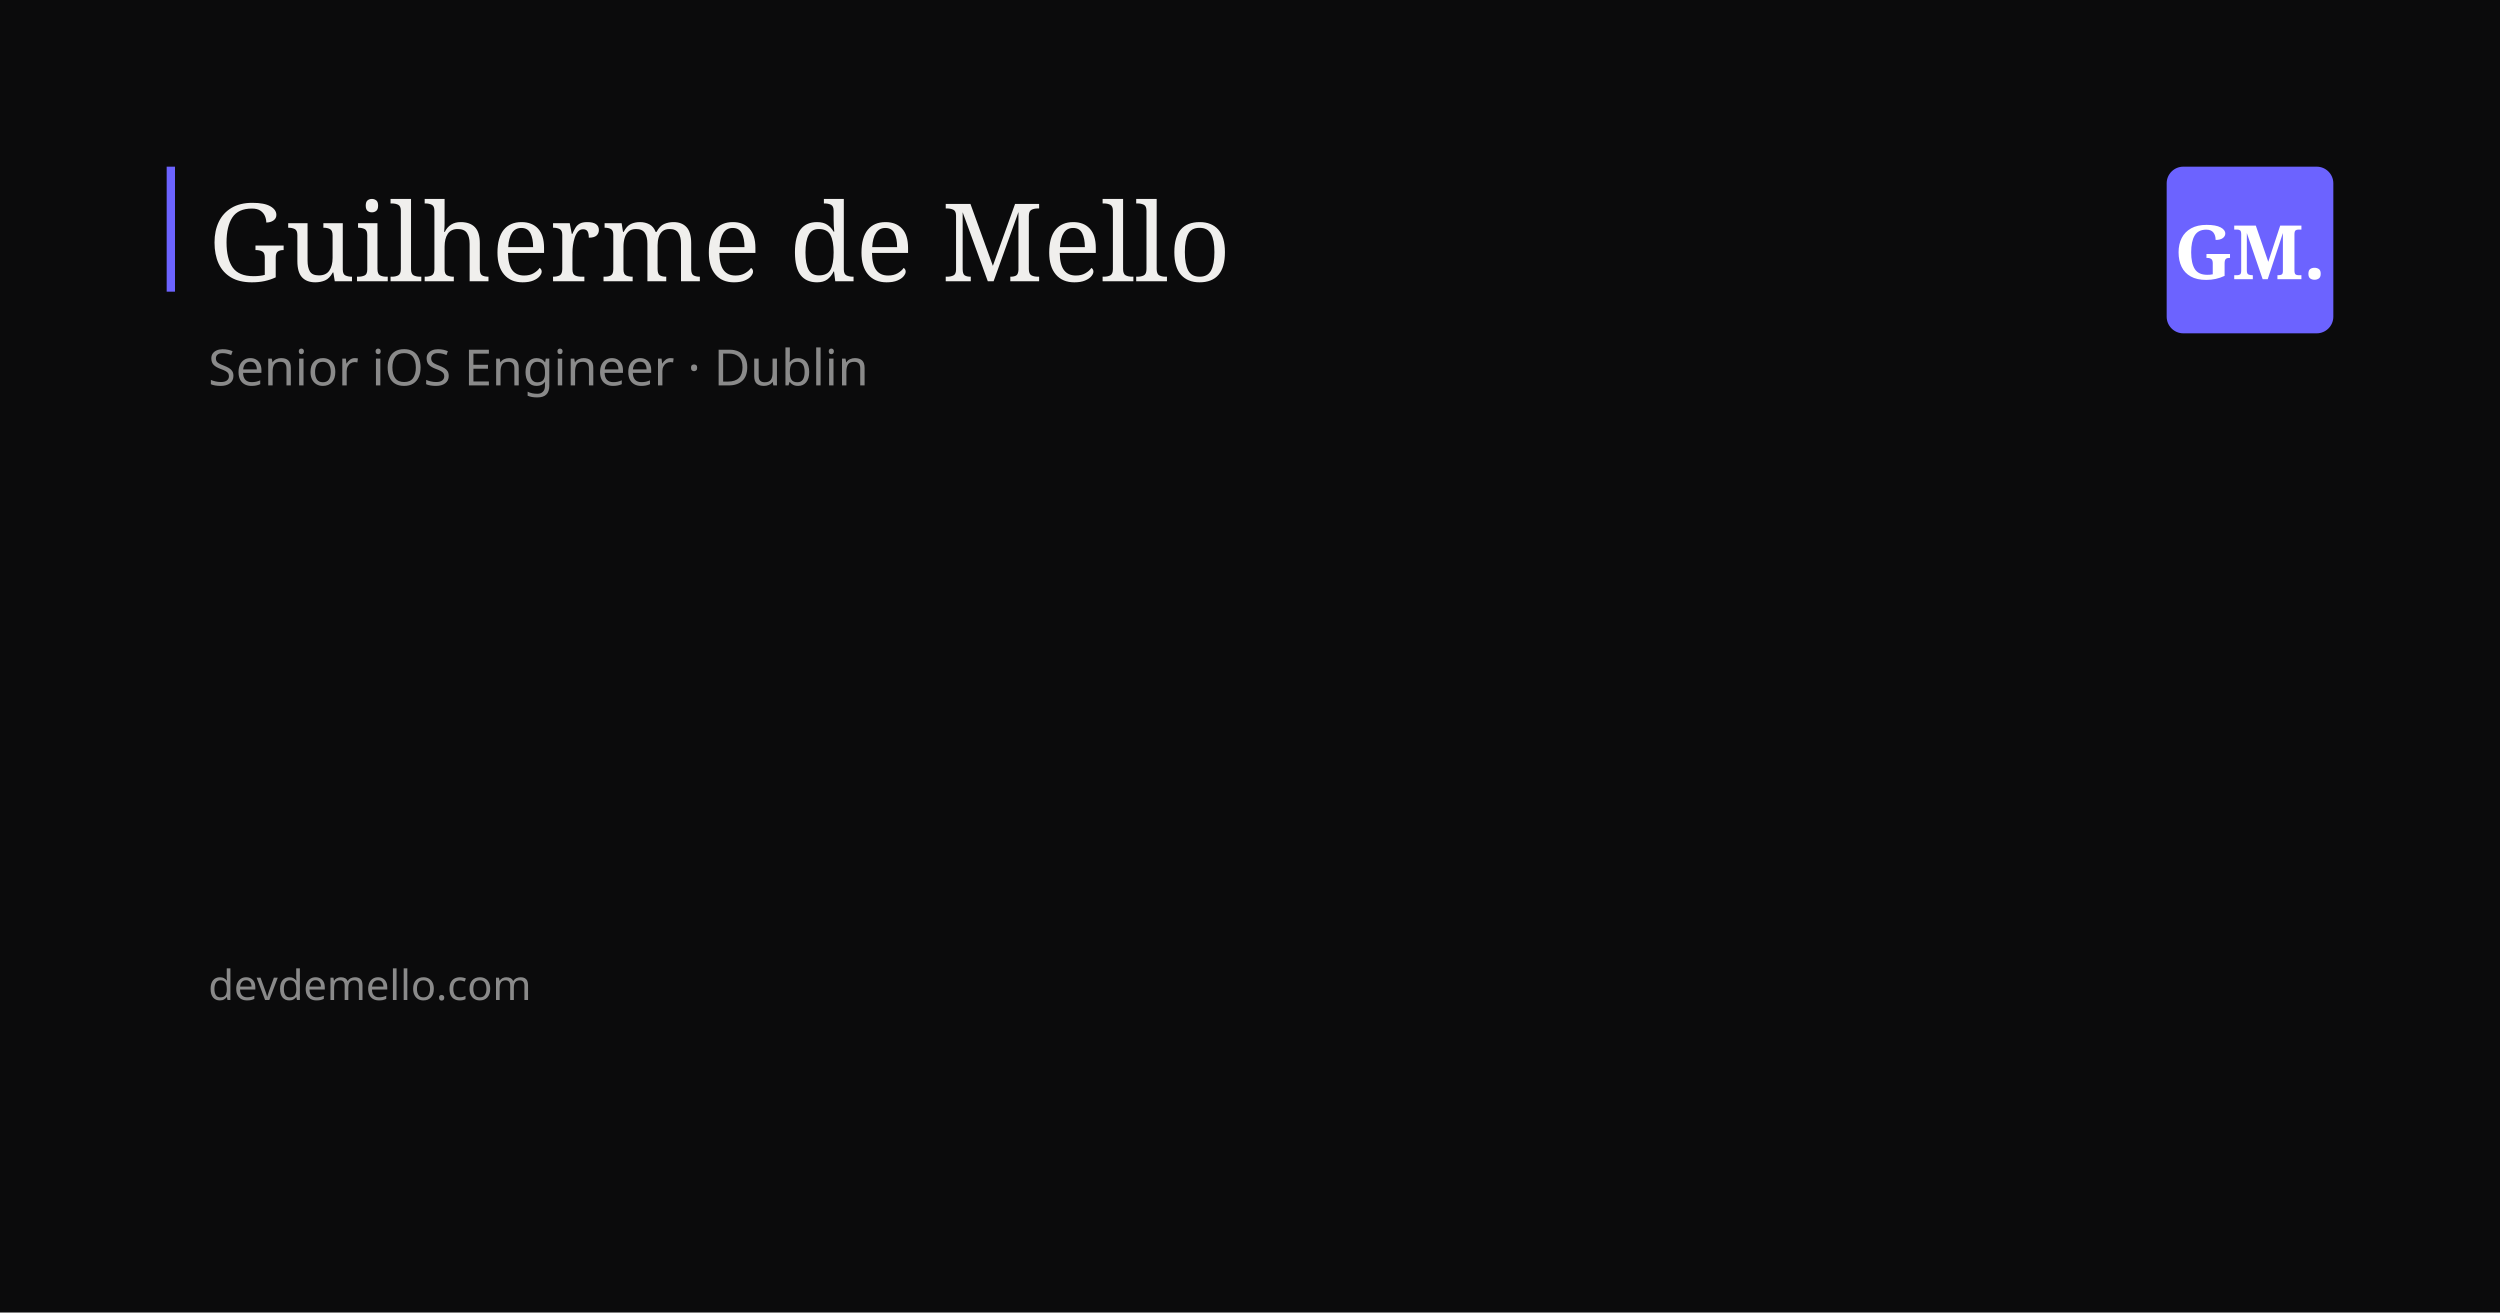
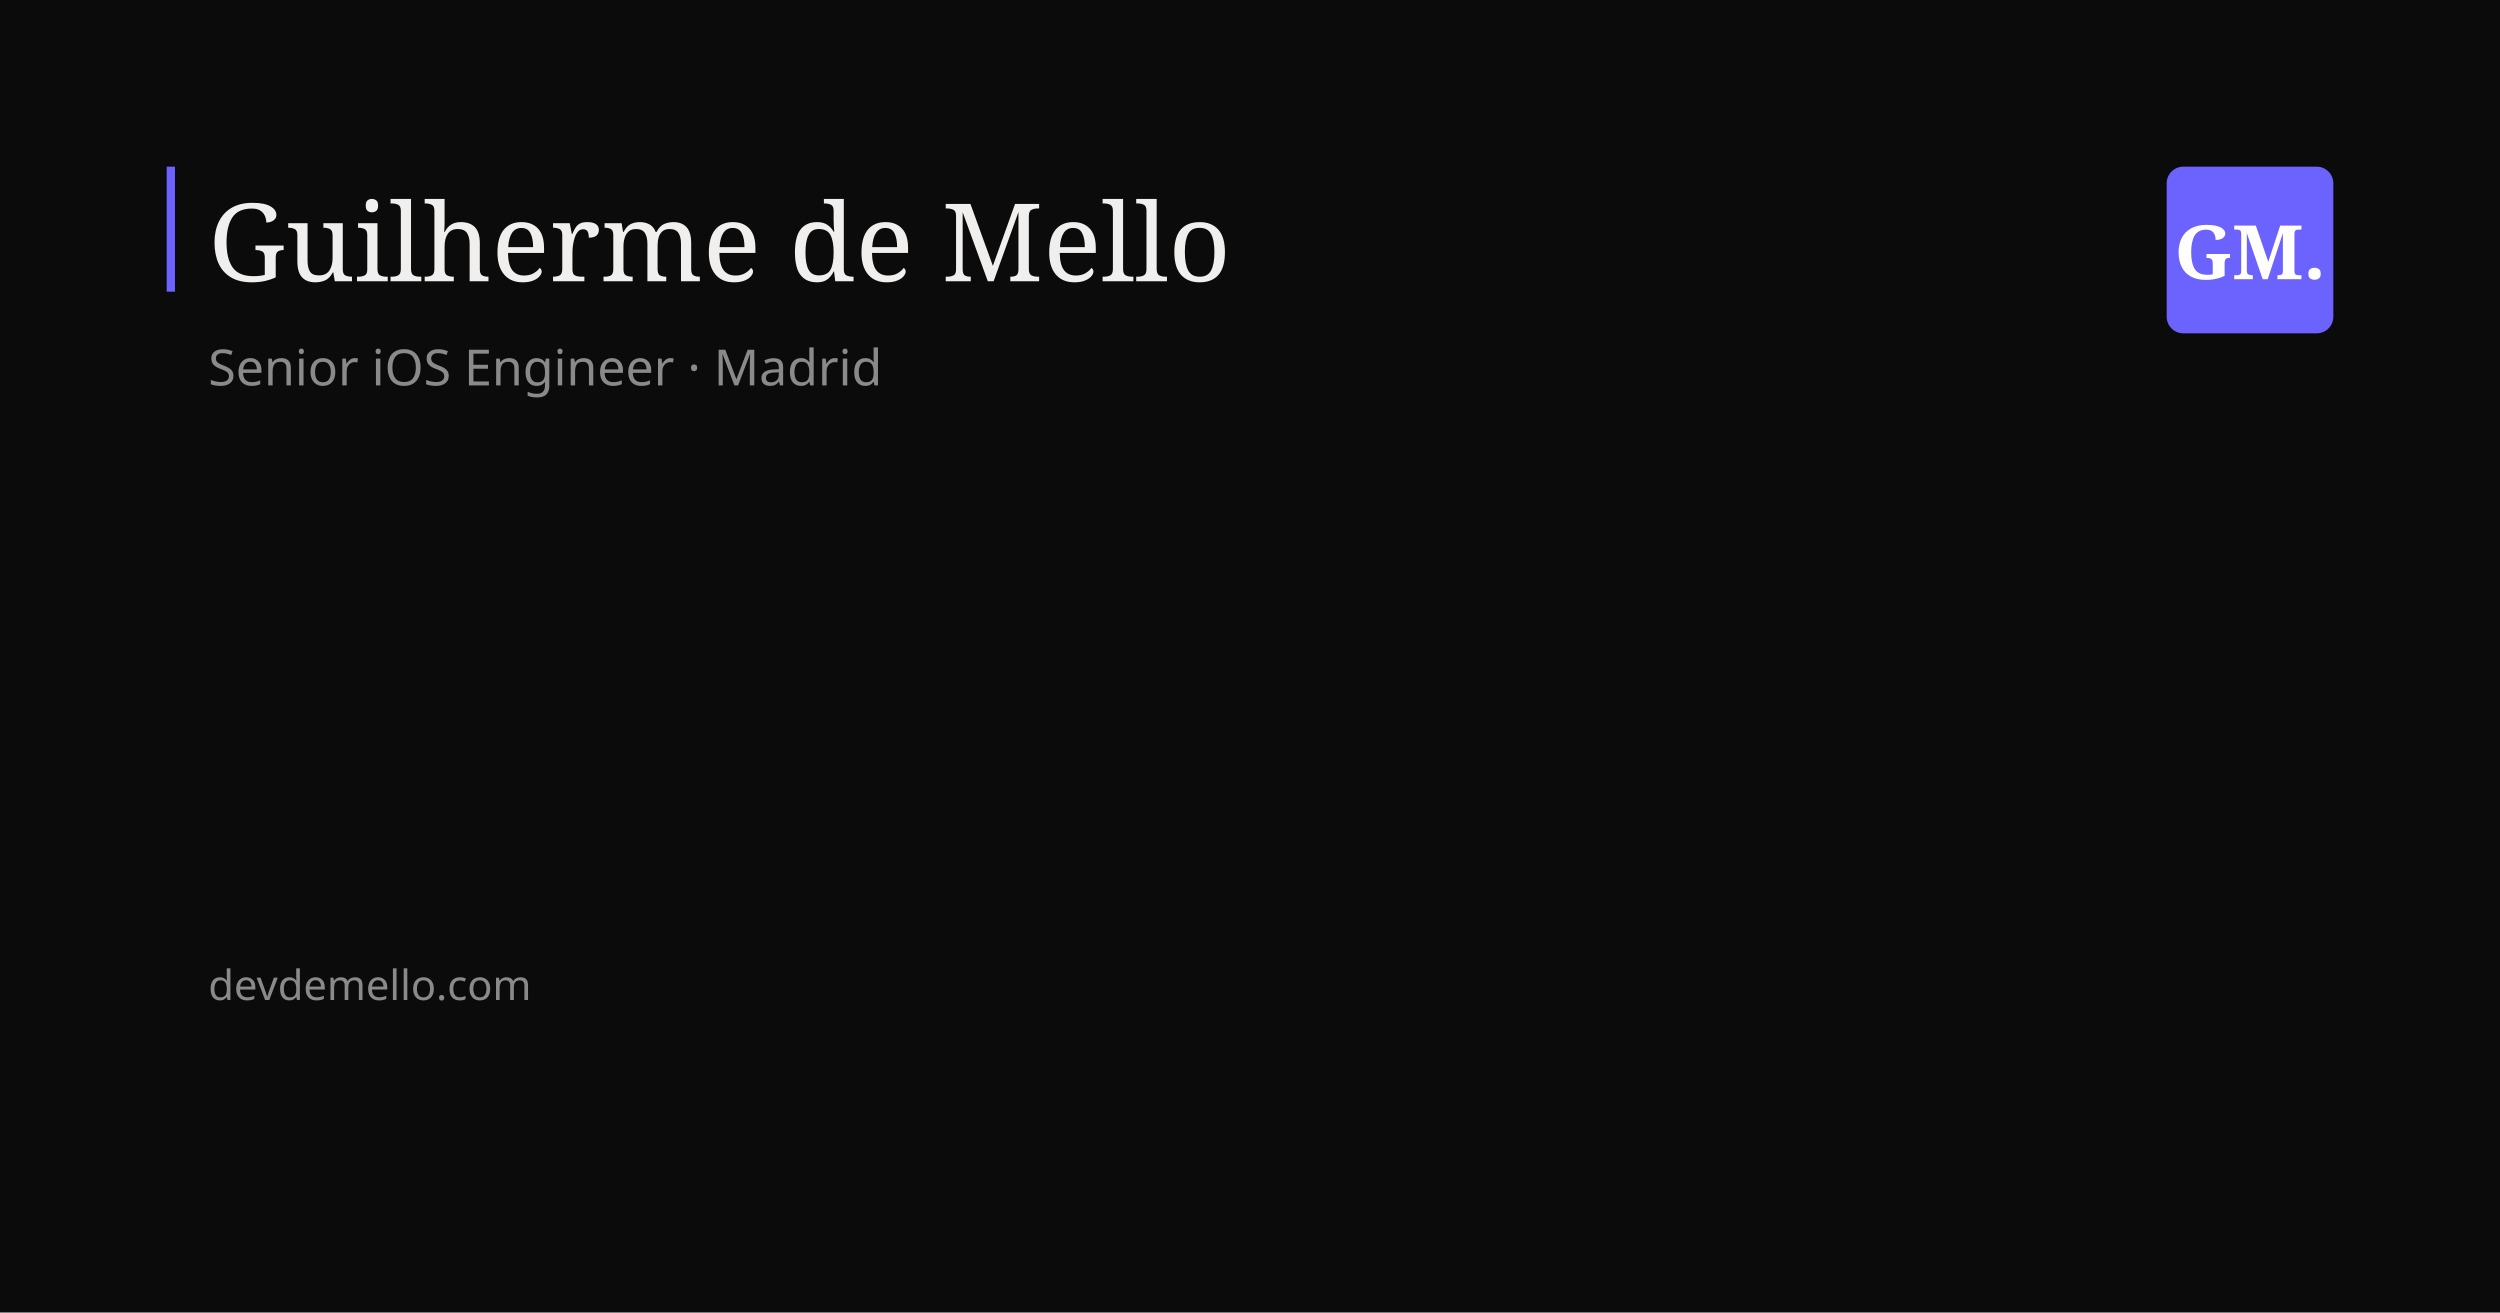
<svg xmlns="http://www.w3.org/2000/svg" width="1200" height="630" viewBox="0 0 1200 630">
  <rect width="1200" height="630" fill="#0B0B0C" />
  <rect x="80" y="80" width="4" height="60" fill="#6C63FF" />
  <text x="100" y="135" font-family="Georgia, serif" font-size="52" font-weight="400" fill="#F0EFED">Guilherme de Mello</text>
-   <text x="100" y="185" font-family="system-ui, sans-serif" font-size="24" font-weight="400" fill="#8A8A8A">Senior iOS Engineer · Dublin</text>
+   <text x="100" y="185" font-family="system-ui, sans-serif" font-size="24" font-weight="400" fill="#8A8A8A">Senior iOS Engineer · Madrid</text>
  <text x="100" y="480" font-family="system-ui, sans-serif" font-size="20" fill="#8A8A8A">devdemello.com</text>
  <rect x="1040" y="80" width="80" height="80" rx="8" fill="#6C63FF" />
  <text x="1080" y="134" font-family="Georgia, serif" font-size="36" font-weight="700" fill="#FFFFFF" text-anchor="middle">GM.</text>
</svg>
